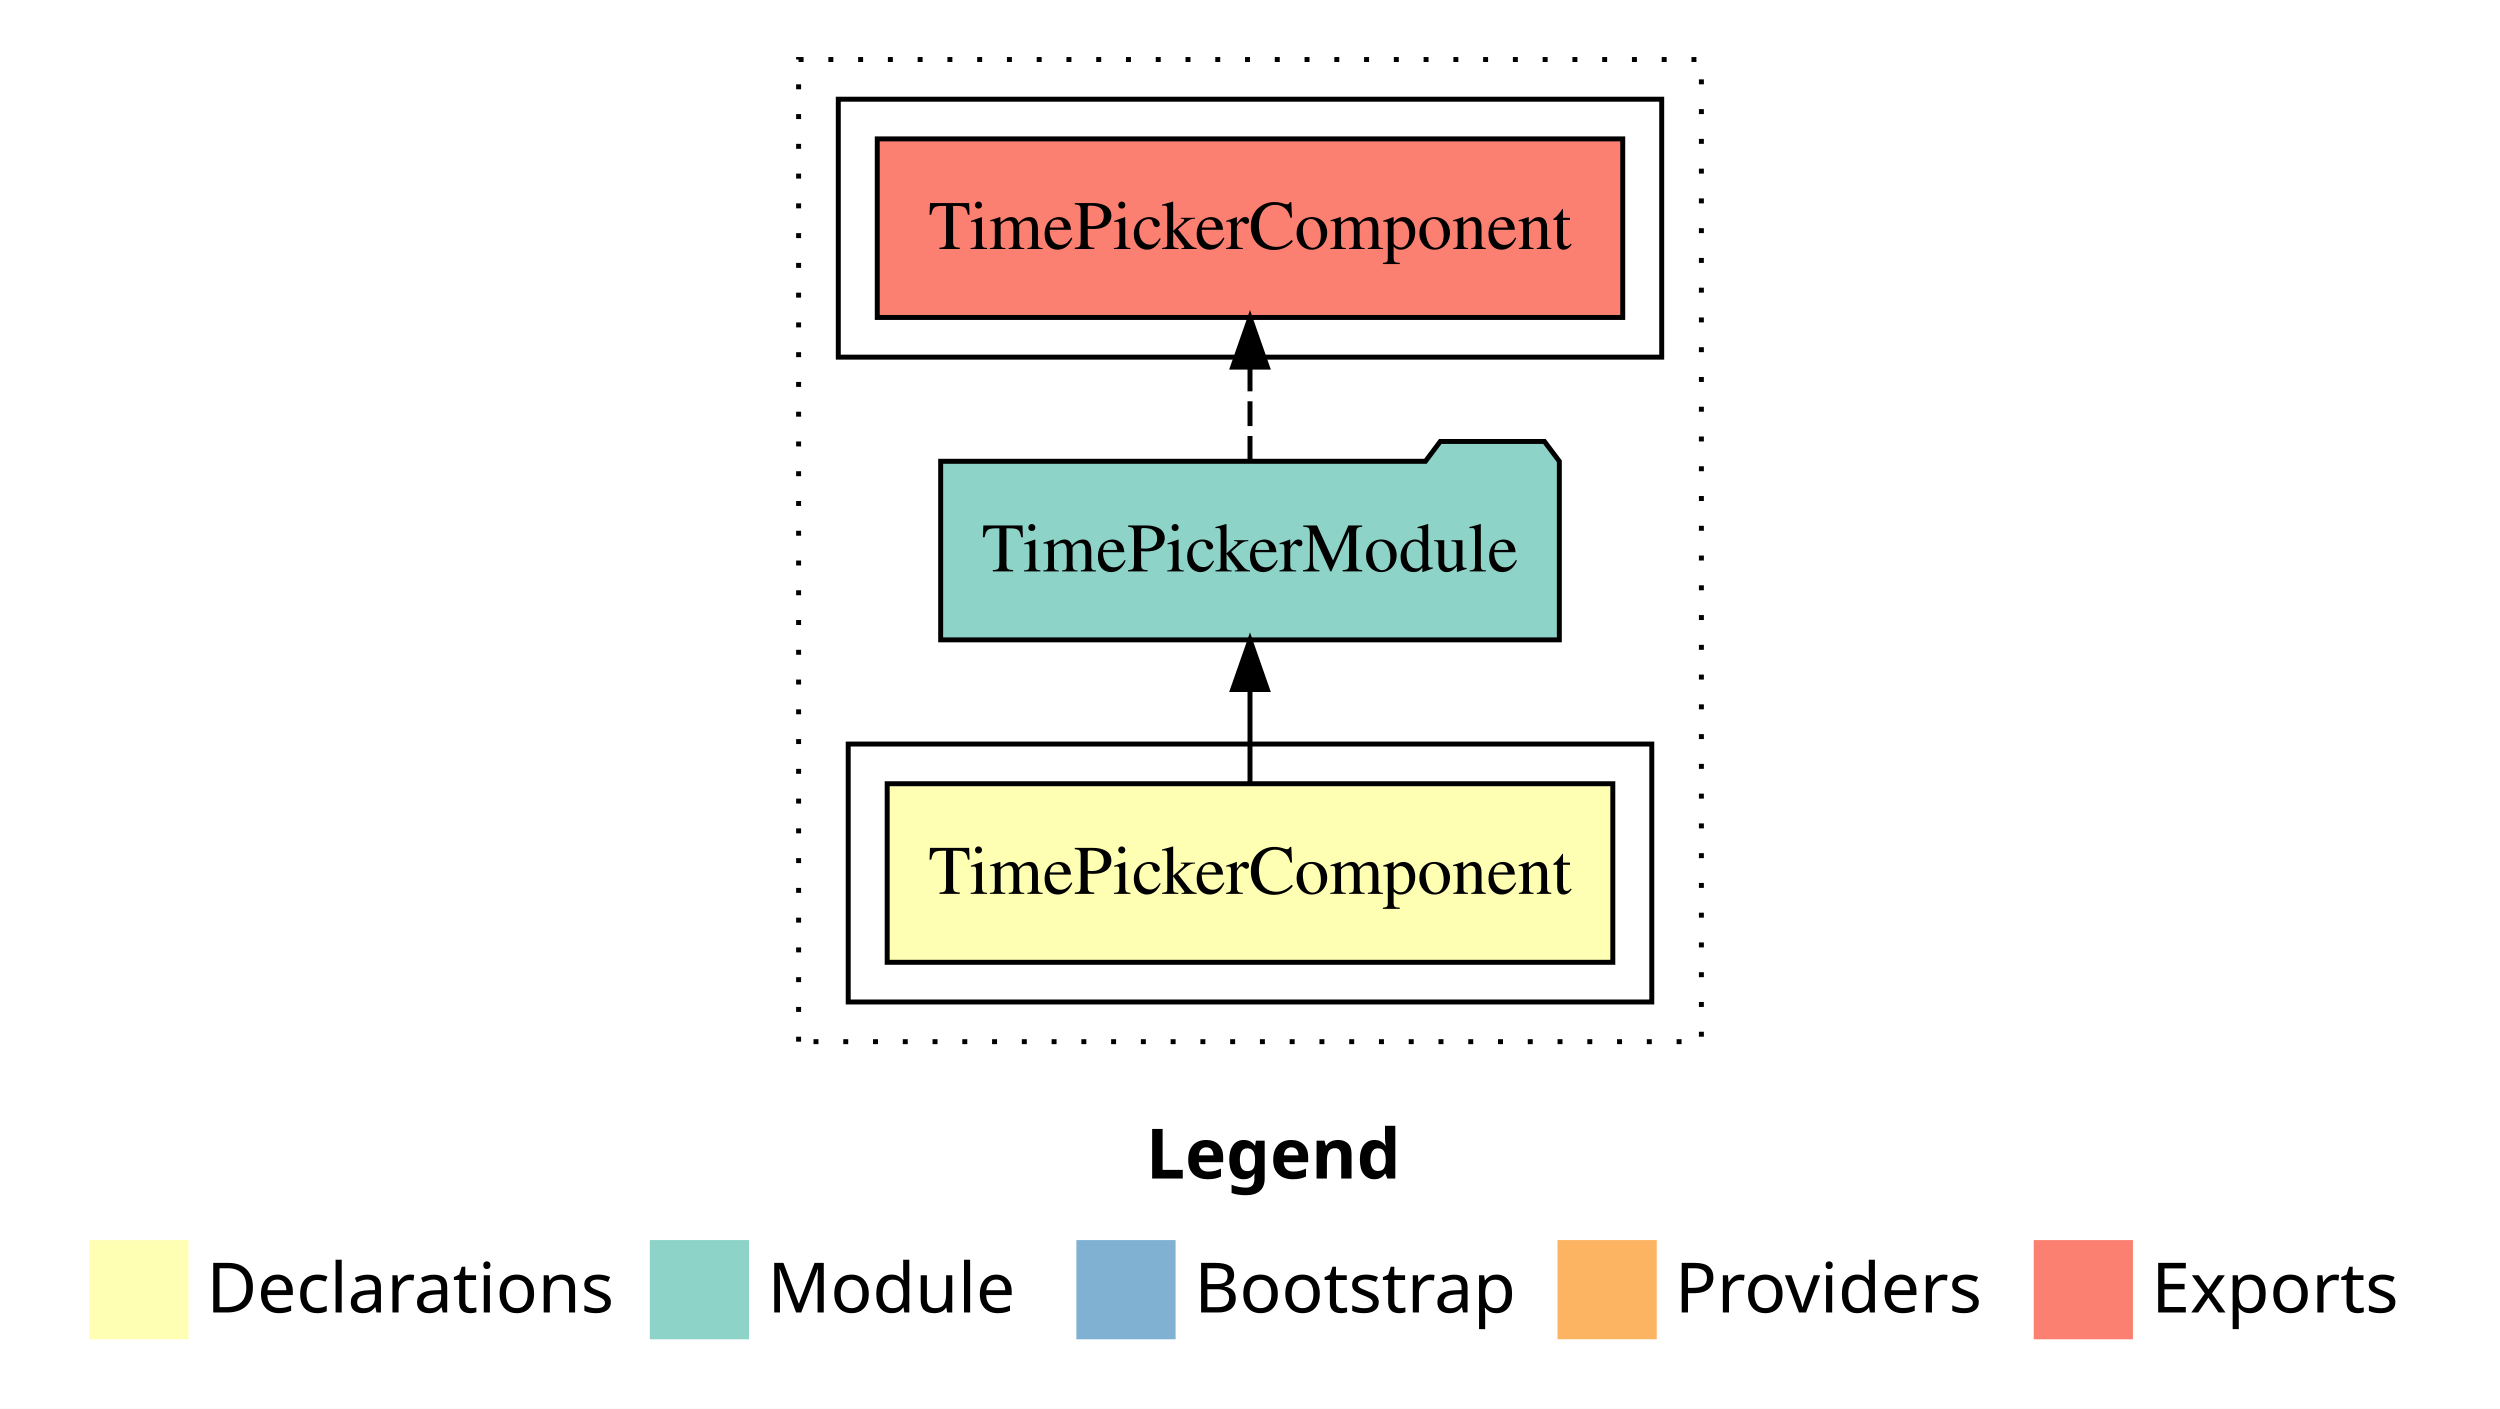
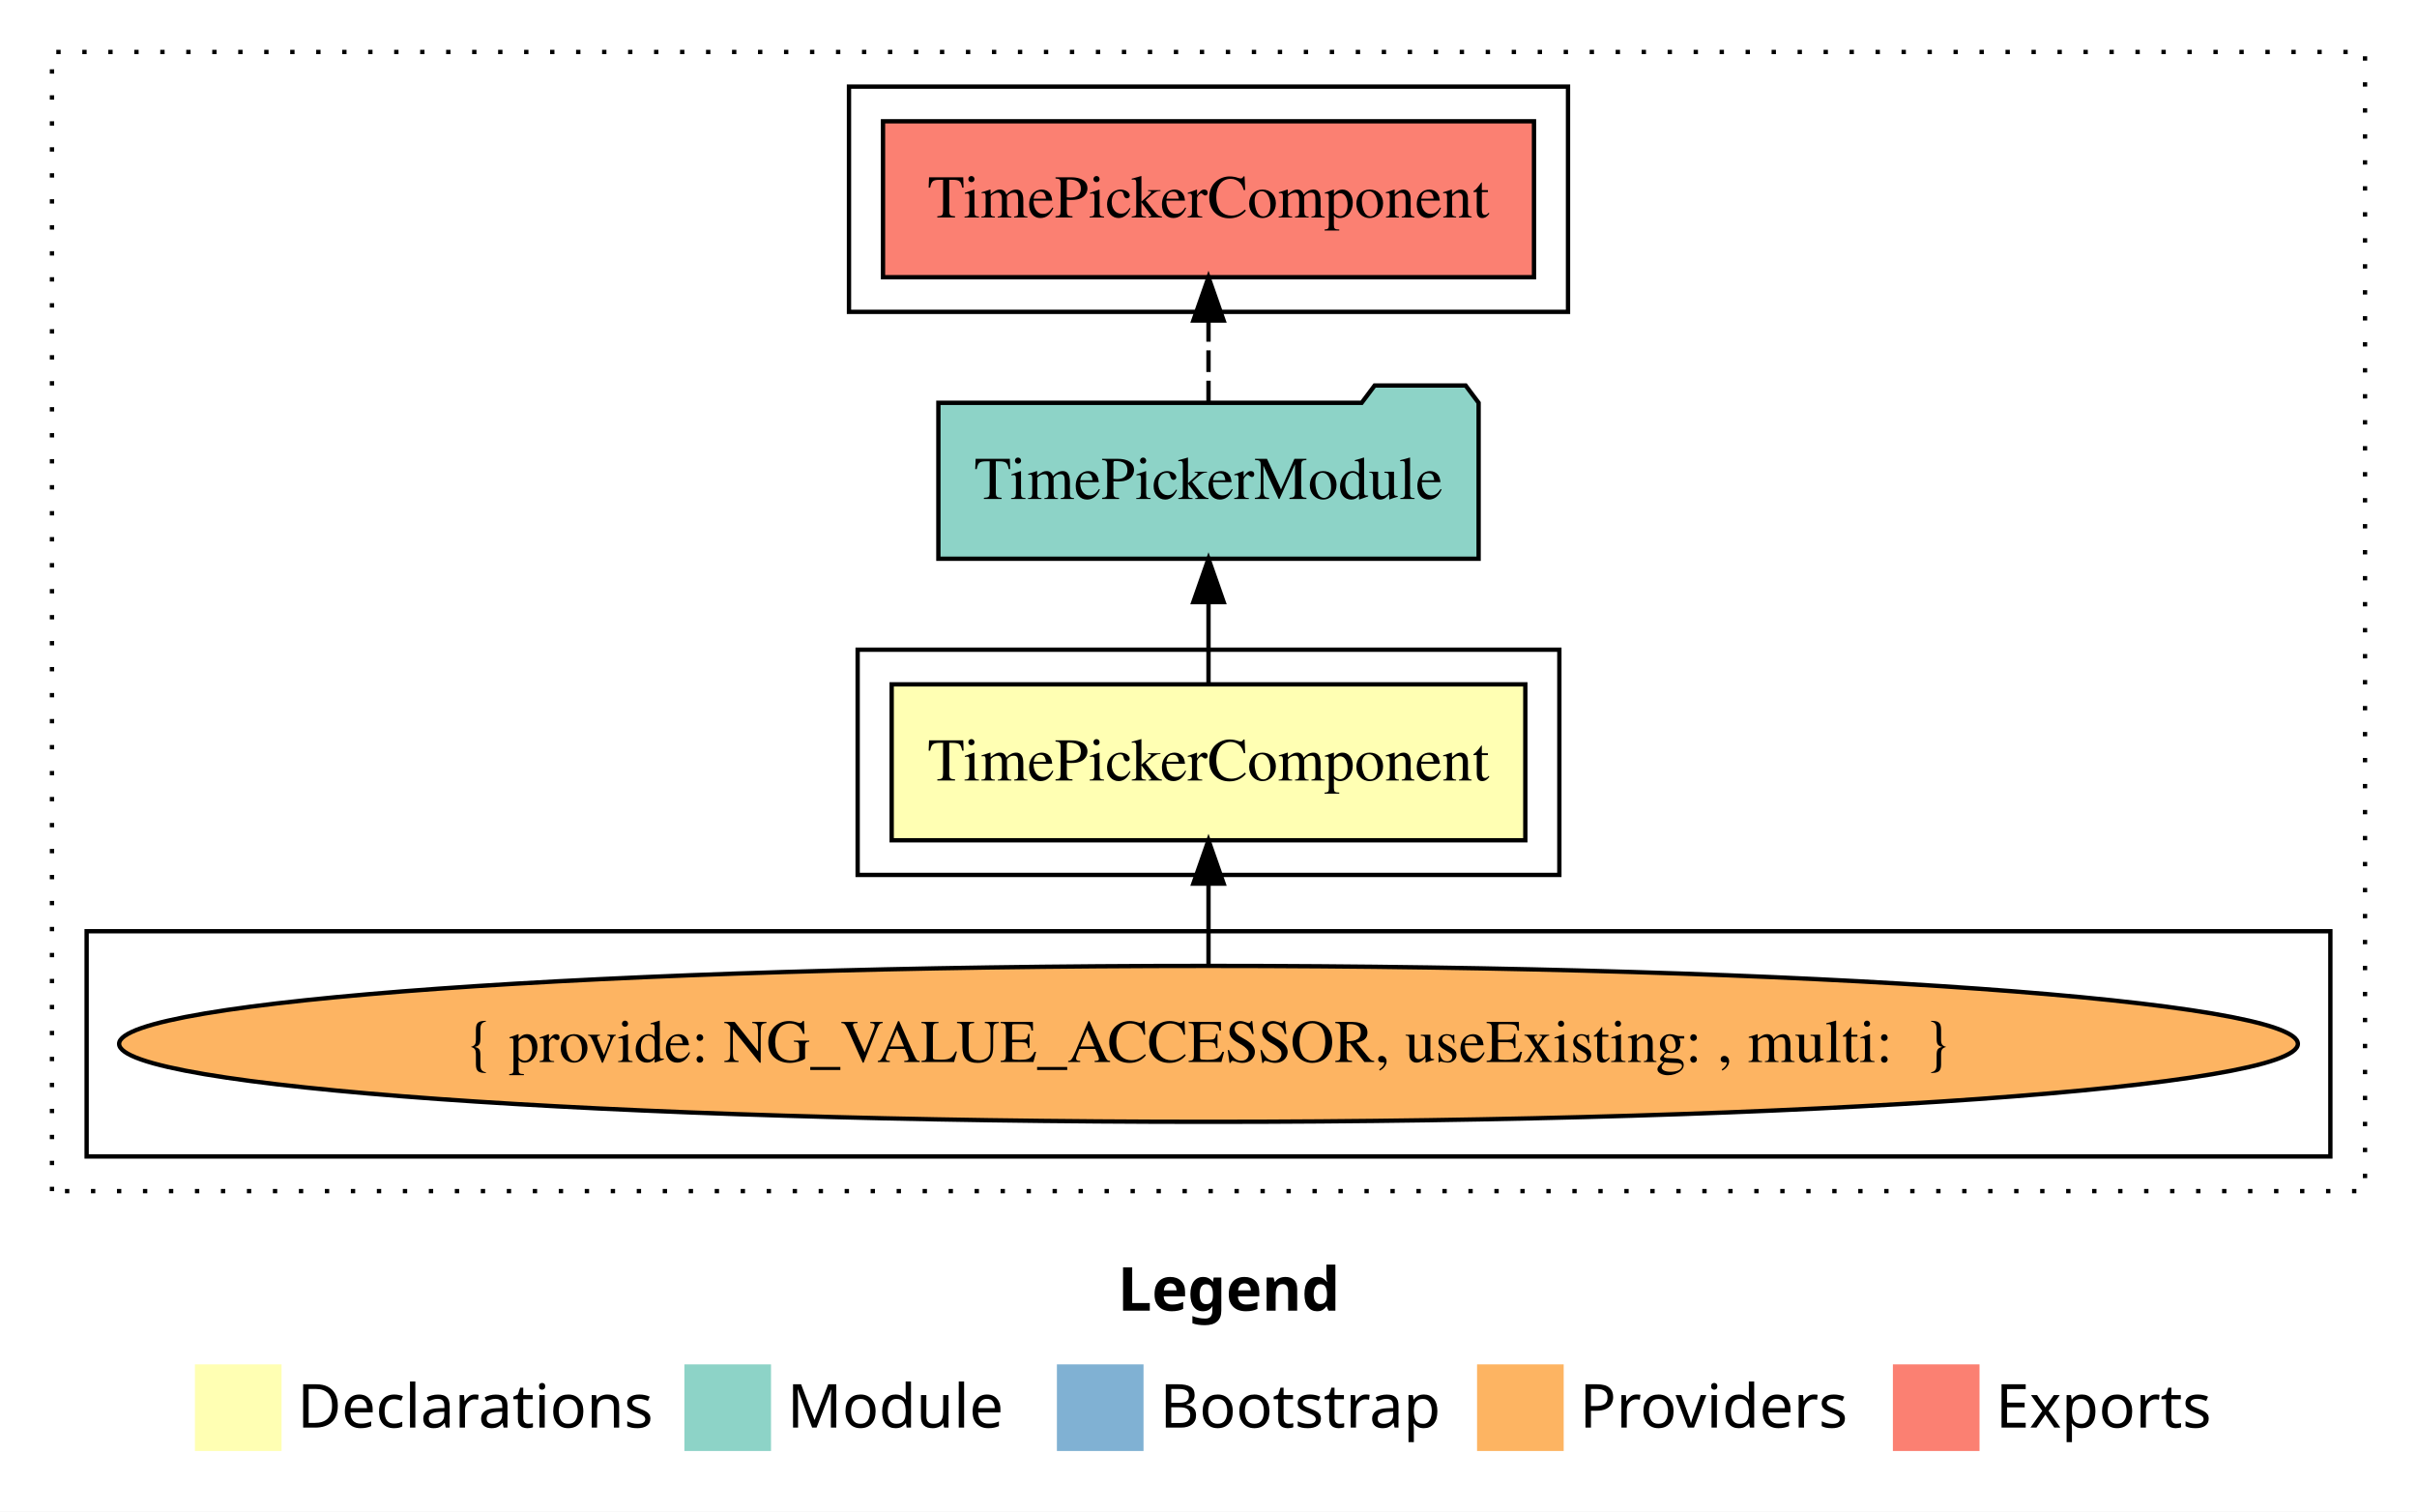
- <svg xmlns="http://www.w3.org/2000/svg" width="504pt" height="284pt" viewBox="0.00 0.00 504.00 284.00">
-   <g id="graph0" class="graph" transform="scale(1 1) rotate(0) translate(4 280)">
-     <polygon fill="#ffffff" stroke="transparent" points="-4,4 -4,-280 500,-280 500,4 -4,4" />
-     <text text-anchor="start" x="227.009" y="-42.4" font-family="sans-serif" font-weight="bold" font-size="14.00" fill="#000000">Legend</text>
-     <polygon fill="#ffffb3" stroke="transparent" points="14,-10 14,-30 34,-30 34,-10 14,-10" />
-     <text text-anchor="start" x="37.629" y="-15.4" font-family="sans-serif" font-size="14.00" fill="#000000">  Declarations</text>
-     <polygon fill="#8dd3c7" stroke="transparent" points="127,-10 127,-30 147,-30 147,-10 127,-10" />
-     <text text-anchor="start" x="150.725" y="-15.4" font-family="sans-serif" font-size="14.00" fill="#000000">  Module</text>
-     <polygon fill="#80b1d3" stroke="transparent" points="213,-10 213,-30 233,-30 233,-10 213,-10" />
-     <text text-anchor="start" x="236.781" y="-15.4" font-family="sans-serif" font-size="14.00" fill="#000000">  Bootstrap</text>
-     <polygon fill="#fdb462" stroke="transparent" points="310,-10 310,-30 330,-30 330,-10 310,-10" />
-     <text text-anchor="start" x="333.673" y="-15.4" font-family="sans-serif" font-size="14.00" fill="#000000">  Providers</text>
-     <polygon fill="#fb8072" stroke="transparent" points="406,-10 406,-30 426,-30 426,-10 406,-10" />
-     <text text-anchor="start" x="429.726" y="-15.4" font-family="sans-serif" font-size="14.00" fill="#000000">  Exports</text>
+ <svg xmlns="http://www.w3.org/2000/svg" width="558pt" height="349pt" viewBox="0.00 0.00 558.00 349.00">
+   <g id="graph0" class="graph" transform="scale(1 1) rotate(0) translate(4 345)">
+     <polygon fill="#ffffff" stroke="transparent" points="-4,4 -4,-345 554,-345 554,4 -4,4" />
+     <text text-anchor="start" x="254.009" y="-42.4" font-family="sans-serif" font-weight="bold" font-size="14.00" fill="#000000">Legend</text>
+     <polygon fill="#ffffb3" stroke="transparent" points="41,-10 41,-30 61,-30 61,-10 41,-10" />
+     <text text-anchor="start" x="64.629" y="-15.4" font-family="sans-serif" font-size="14.00" fill="#000000">  Declarations</text>
+     <polygon fill="#8dd3c7" stroke="transparent" points="154,-10 154,-30 174,-30 174,-10 154,-10" />
+     <text text-anchor="start" x="177.725" y="-15.4" font-family="sans-serif" font-size="14.00" fill="#000000">  Module</text>
+     <polygon fill="#80b1d3" stroke="transparent" points="240,-10 240,-30 260,-30 260,-10 240,-10" />
+     <text text-anchor="start" x="263.781" y="-15.4" font-family="sans-serif" font-size="14.00" fill="#000000">  Bootstrap</text>
+     <polygon fill="#fdb462" stroke="transparent" points="337,-10 337,-30 357,-30 357,-10 337,-10" />
+     <text text-anchor="start" x="360.673" y="-15.4" font-family="sans-serif" font-size="14.00" fill="#000000">  Providers</text>
+     <polygon fill="#fb8072" stroke="transparent" points="433,-10 433,-30 453,-30 453,-10 433,-10" />
+     <text text-anchor="start" x="456.726" y="-15.4" font-family="sans-serif" font-size="14.00" fill="#000000">  Exports</text>
    <g id="clust1" class="cluster">
-       <polygon fill="none" stroke="#000000" stroke-dasharray="1,5" points="157,-70 157,-268 339,-268 339,-70 157,-70" />
+       <polygon fill="none" stroke="#000000" stroke-dasharray="1,5" points="8,-70 8,-333 542,-333 542,-70 8,-70" />
    </g>
    <g id="clust2" class="cluster">
-       <polygon fill="none" stroke="#000000" points="167,-78 167,-130 329,-130 329,-78 167,-78" />
+       <polygon fill="none" stroke="#000000" points="194,-143 194,-195 356,-195 356,-143 194,-143" />
+     </g>
+     <g id="clust3" class="cluster">
+       <polygon fill="none" stroke="#000000" points="16,-78 16,-130 534,-130 534,-78 16,-78" />
    </g>
    <g id="clust5" class="cluster">
-       <polygon fill="none" stroke="#000000" points="165,-208 165,-260 331,-260 331,-208 165,-208" />
+       <polygon fill="none" stroke="#000000" points="192,-273 192,-325 358,-325 358,-273 192,-273" />
    </g>
    <g id="node1" class="node">
-       <polygon fill="#ffffb3" stroke="#000000" points="321.144,-122 174.856,-122 174.856,-86 321.144,-86 321.144,-122" />
-       <text text-anchor="middle" x="248" y="-99.8" font-family="Times,serif" font-size="14.00" fill="#000000">TimePickerComponent</text>
+       <polygon fill="#ffffb3" stroke="#000000" points="348.144,-187 201.856,-187 201.856,-151 348.144,-151 348.144,-187" />
+       <text text-anchor="middle" x="275" y="-164.8" font-family="Times,serif" font-size="14.00" fill="#000000">TimePickerComponent</text>
    </g>
    <g id="node2" class="node">
-       <polygon fill="#8dd3c7" stroke="#000000" points="310.361,-187 307.361,-191 286.361,-191 283.361,-187 185.639,-187 185.639,-151 310.361,-151 310.361,-187" />
-       <text text-anchor="middle" x="248" y="-164.8" font-family="Times,serif" font-size="14.00" fill="#000000">TimePickerModule</text>
+       <polygon fill="#8dd3c7" stroke="#000000" points="337.361,-252 334.361,-256 313.361,-256 310.361,-252 212.639,-252 212.639,-216 337.361,-216 337.361,-252" />
+       <text text-anchor="middle" x="275" y="-229.8" font-family="Times,serif" font-size="14.00" fill="#000000">TimePickerModule</text>
    </g>
    <g id="edge1" class="edge">
-       <path fill="none" stroke="#000000" d="M248,-122.106C248,-122.106 248,-140.991 248,-140.991" />
-       <polygon fill="#000000" stroke="#000000" points="244.5,-140.991 248,-150.991 251.5,-140.991 244.5,-140.991" />
+       <path fill="none" stroke="#000000" d="M275,-187.106C275,-187.106 275,-205.991 275,-205.991" />
+       <polygon fill="#000000" stroke="#000000" points="271.5,-205.991 275,-215.991 278.5,-205.991 271.5,-205.991" />
+     </g>
+     <g id="node4" class="node">
+       <polygon fill="#fb8072" stroke="#000000" points="350.144,-317 199.856,-317 199.856,-281 350.144,-281 350.144,-317" />
+       <text text-anchor="middle" x="275" y="-294.8" font-family="Times,serif" font-size="14.00" fill="#000000">TimePickerComponent </text>
+     </g>
+     <g id="edge3" class="edge">
+       <path fill="none" stroke="#000000" stroke-dasharray="5,2" d="M275,-252.106C275,-252.106 275,-270.991 275,-270.991" />
+       <polygon fill="#000000" stroke="#000000" points="271.5,-270.991 275,-280.991 278.5,-270.991 271.5,-270.991" />
    </g>
    <g id="node3" class="node">
-       <polygon fill="#fb8072" stroke="#000000" points="323.144,-252 172.856,-252 172.856,-216 323.144,-216 323.144,-252" />
-       <text text-anchor="middle" x="248" y="-229.8" font-family="Times,serif" font-size="14.00" fill="#000000">TimePickerComponent </text>
+       <ellipse fill="#fdb462" stroke="#000000" cx="275" cy="-104" rx="251.499" ry="18" />
+       <text text-anchor="middle" x="275" y="-99.8" font-family="Times,serif" font-size="14.00" fill="#000000">{ provide: NG_VALUE_ACCESSOR, useExisting: , multi:  }</text>
    </g>
    <g id="edge2" class="edge">
-       <path fill="none" stroke="#000000" stroke-dasharray="5,2" d="M248,-187.106C248,-187.106 248,-205.991 248,-205.991" />
-       <polygon fill="#000000" stroke="#000000" points="244.5,-205.991 248,-215.991 251.5,-205.991 244.5,-205.991" />
+       <path fill="none" stroke="#000000" d="M275,-122.106C275,-122.106 275,-140.991 275,-140.991" />
+       <polygon fill="#000000" stroke="#000000" points="271.5,-140.991 275,-150.991 278.5,-140.991 271.5,-140.991" />
    </g>
  </g>
</svg>
